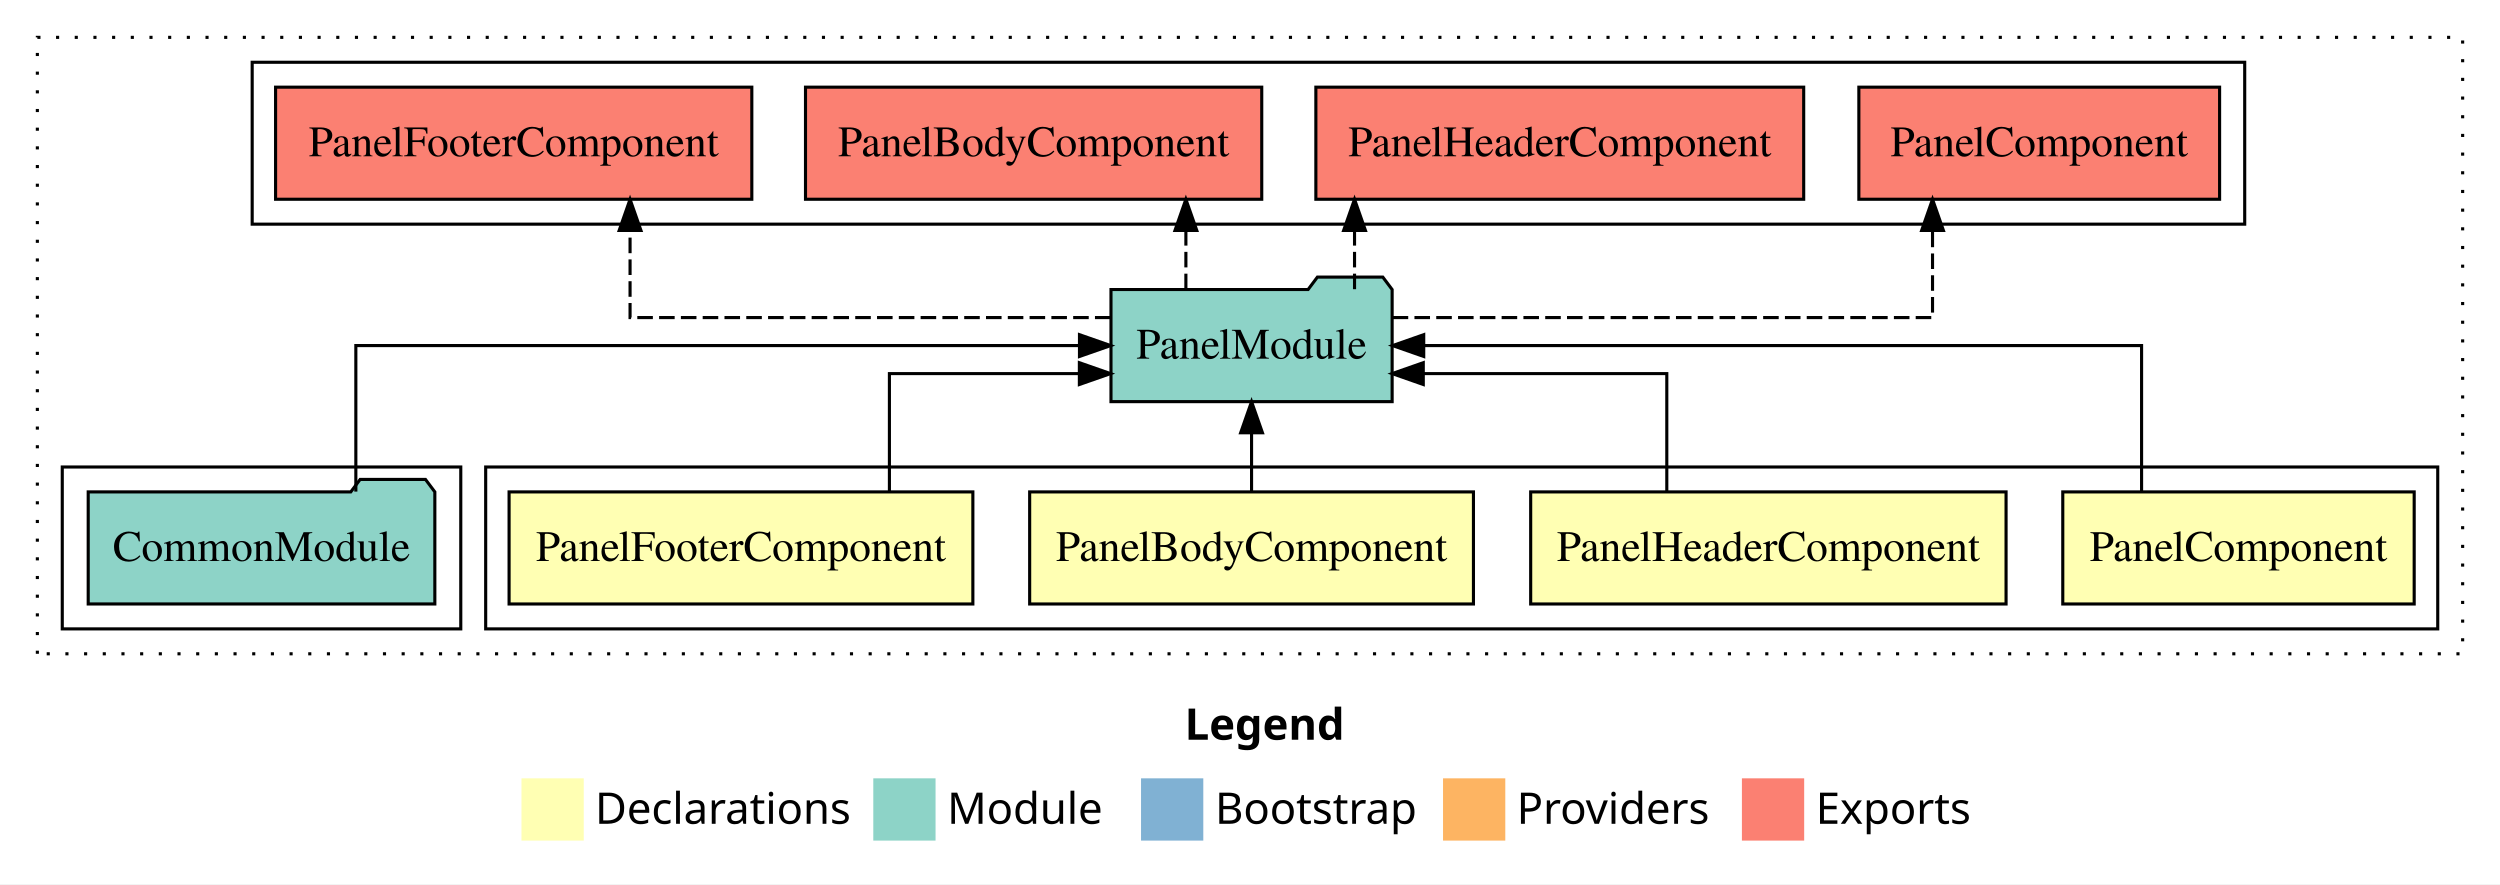
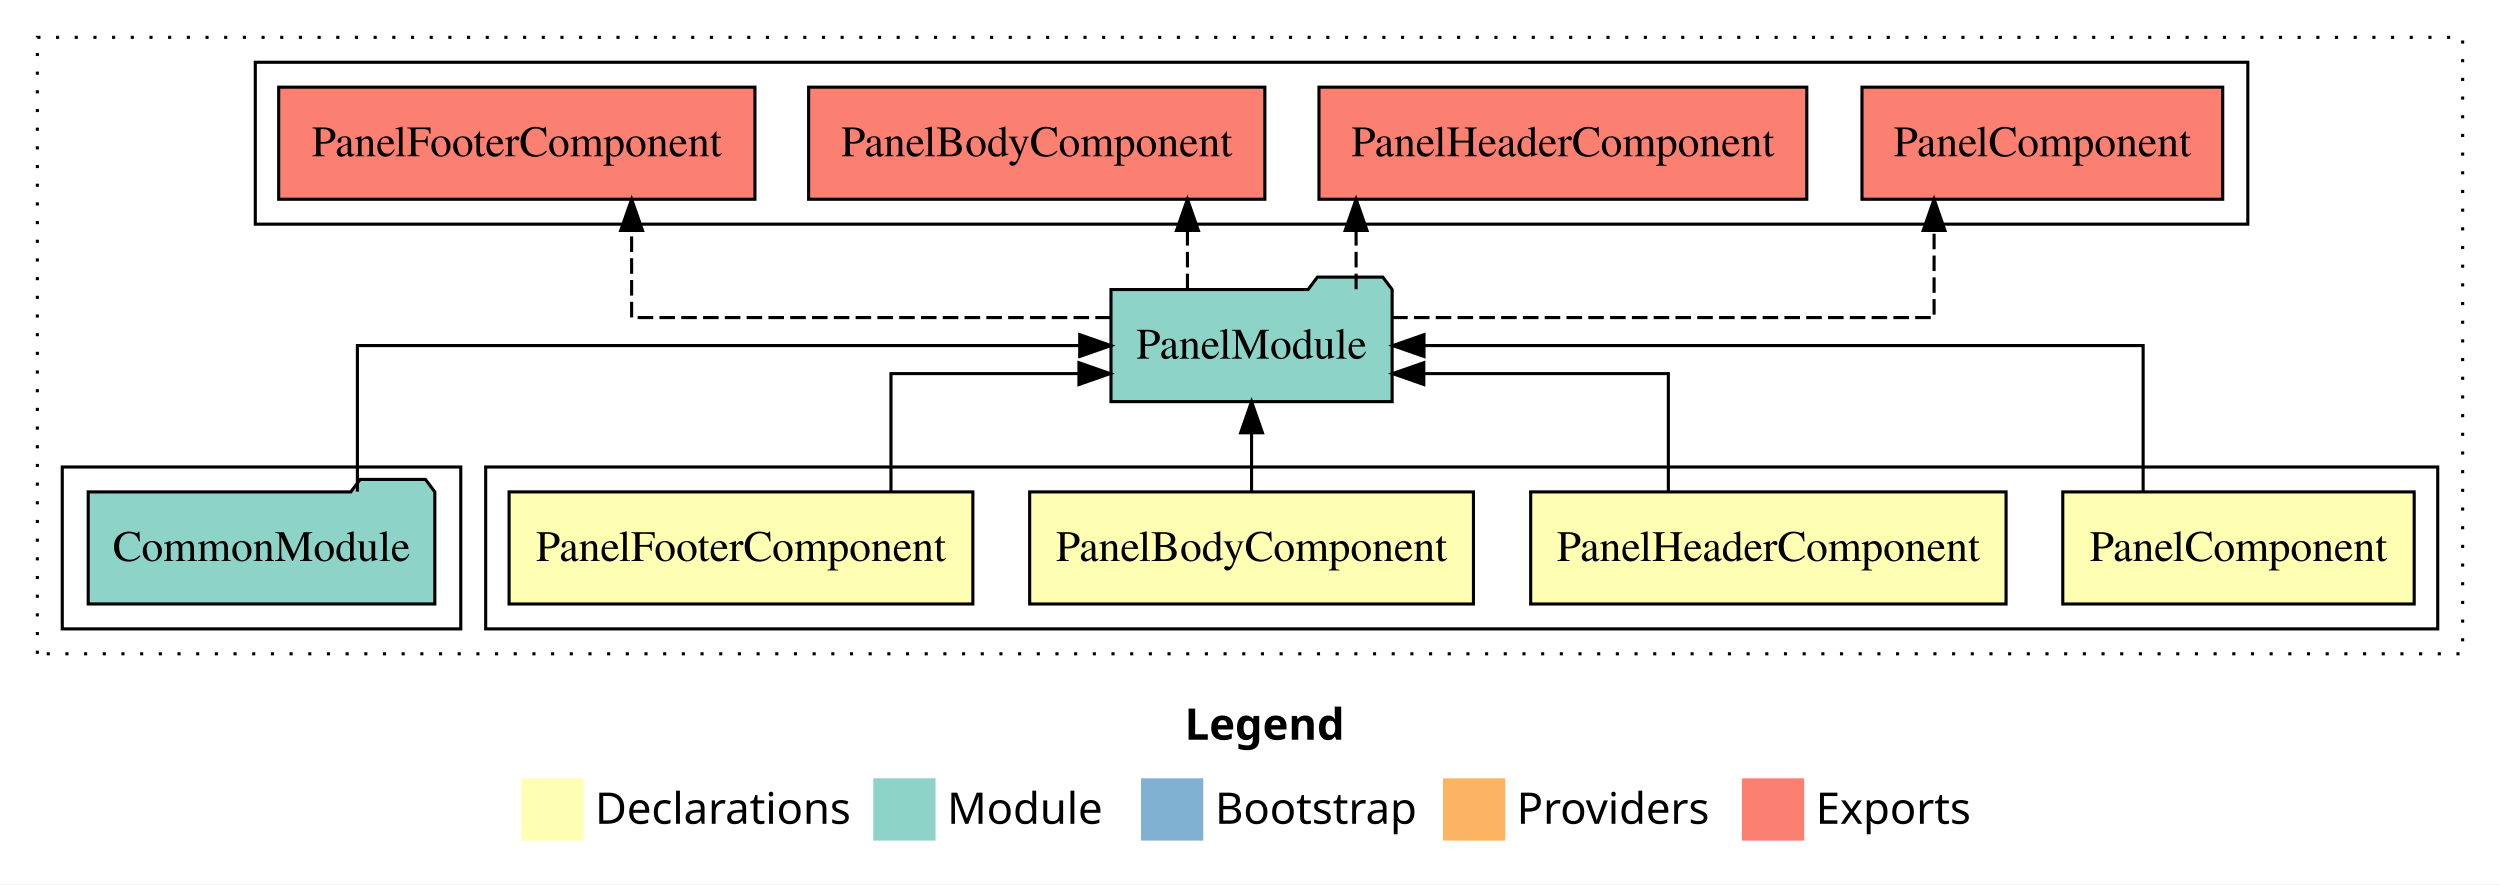
<svg xmlns="http://www.w3.org/2000/svg" width="803pt" height="284pt" viewBox="0.00 0.00 803.00 284.00">
  <g id="graph0" class="graph" transform="scale(1 1) rotate(0) translate(4 280)">
-     <polygon fill="white" stroke="none" points="-4,4 -4,-280 799,-280 799,4 -4,4" />
-     <text text-anchor="start" x="376.509" y="-42.4" font-family="sans-serif" font-weight="bold" font-size="14.00">Legend</text>
-     <polygon fill="#ffffb3" stroke="none" points="163.5,-10 163.5,-30 183.5,-30 183.5,-10 163.5,-10" />
-     <text text-anchor="start" x="187.129" y="-15.4" font-family="sans-serif" font-size="14.00">  Declarations</text>
-     <polygon fill="#8dd3c7" stroke="none" points="276.5,-10 276.5,-30 296.5,-30 296.5,-10 276.5,-10" />
-     <text text-anchor="start" x="300.225" y="-15.4" font-family="sans-serif" font-size="14.00">  Module</text>
-     <polygon fill="#80b1d3" stroke="none" points="362.5,-10 362.5,-30 382.5,-30 382.5,-10 362.5,-10" />
-     <text text-anchor="start" x="386.281" y="-15.4" font-family="sans-serif" font-size="14.00">  Bootstrap</text>
-     <polygon fill="#fdb462" stroke="none" points="459.5,-10 459.5,-30 479.5,-30 479.5,-10 459.5,-10" />
-     <text text-anchor="start" x="483.173" y="-15.4" font-family="sans-serif" font-size="14.00">  Providers</text>
-     <polygon fill="#fb8072" stroke="none" points="555.5,-10 555.5,-30 575.5,-30 575.5,-10 555.5,-10" />
-     <text text-anchor="start" x="579.226" y="-15.4" font-family="sans-serif" font-size="14.00">  Exports</text>
+     <polygon fill="#ffffff" stroke="transparent" points="-4,4 -4,-280 799,-280 799,4 -4,4" />
+     <text text-anchor="start" x="376.509" y="-42.4" font-family="sans-serif" font-weight="bold" font-size="14.00" fill="#000000">Legend</text>
+     <polygon fill="#ffffb3" stroke="transparent" points="163.5,-10 163.5,-30 183.5,-30 183.5,-10 163.5,-10" />
+     <text text-anchor="start" x="187.129" y="-15.4" font-family="sans-serif" font-size="14.00" fill="#000000">  Declarations</text>
+     <polygon fill="#8dd3c7" stroke="transparent" points="276.5,-10 276.5,-30 296.5,-30 296.5,-10 276.5,-10" />
+     <text text-anchor="start" x="300.225" y="-15.4" font-family="sans-serif" font-size="14.00" fill="#000000">  Module</text>
+     <polygon fill="#80b1d3" stroke="transparent" points="362.5,-10 362.5,-30 382.5,-30 382.5,-10 362.5,-10" />
+     <text text-anchor="start" x="386.281" y="-15.4" font-family="sans-serif" font-size="14.00" fill="#000000">  Bootstrap</text>
+     <polygon fill="#fdb462" stroke="transparent" points="459.5,-10 459.5,-30 479.5,-30 479.5,-10 459.5,-10" />
+     <text text-anchor="start" x="483.173" y="-15.4" font-family="sans-serif" font-size="14.00" fill="#000000">  Providers</text>
+     <polygon fill="#fb8072" stroke="transparent" points="555.5,-10 555.5,-30 575.5,-30 575.5,-10 555.5,-10" />
+     <text text-anchor="start" x="579.226" y="-15.4" font-family="sans-serif" font-size="14.00" fill="#000000">  Exports</text>
    <g id="clust1" class="cluster">
-       <polygon fill="none" stroke="black" stroke-dasharray="1,5" points="8,-70 8,-268 787,-268 787,-70 8,-70" />
+       <polygon fill="none" stroke="#000000" stroke-dasharray="1,5" points="8,-70 8,-268 787,-268 787,-70 8,-70" />
    </g>
    <g id="clust2" class="cluster">
-       <polygon fill="none" stroke="black" points="152,-78 152,-130 779,-130 779,-78 152,-78" />
+       <polygon fill="none" stroke="#000000" points="152,-78 152,-130 779,-130 779,-78 152,-78" />
    </g>
    <g id="clust7" class="cluster">
-       <polygon fill="none" stroke="black" points="16,-78 16,-130 144,-130 144,-78 16,-78" />
+       <polygon fill="none" stroke="#000000" points="16,-78 16,-130 144,-130 144,-78 16,-78" />
    </g>
    <g id="clust8" class="cluster">
-       <polygon fill="none" stroke="black" points="77,-208 77,-260 717,-260 717,-208 77,-208" />
+       <polygon fill="none" stroke="#000000" points="78,-208 78,-260 718,-260 718,-208 78,-208" />
    </g>
    <g id="node1" class="node">
-       <polygon fill="#ffffb3" stroke="black" points="771.436,-122 658.564,-122 658.564,-86 771.436,-86 771.436,-122" />
-       <text text-anchor="middle" x="715" y="-99.8" font-family="Times,serif" font-size="14.00">PanelComponent</text>
+       <polygon fill="#ffffb3" stroke="#000000" points="771.436,-122 658.564,-122 658.564,-86 771.436,-86 771.436,-122" />
+       <text text-anchor="middle" x="715" y="-99.8" font-family="Times,serif" font-size="14.00" fill="#000000">PanelComponent</text>
    </g>
    <g id="node5" class="node">
-       <polygon fill="#8dd3c7" stroke="black" points="443.153,-187 440.153,-191 419.153,-191 416.153,-187 352.847,-187 352.847,-151 443.153,-151 443.153,-187" />
-       <text text-anchor="middle" x="398" y="-164.8" font-family="Times,serif" font-size="14.00">PanelModule</text>
+       <polygon fill="#8dd3c7" stroke="#000000" points="443.153,-187 440.153,-191 419.153,-191 416.153,-187 352.847,-187 352.847,-151 443.153,-151 443.153,-187" />
+       <text text-anchor="middle" x="398" y="-164.8" font-family="Times,serif" font-size="14.00" fill="#000000">PanelModule</text>
    </g>
    <g id="edge1" class="edge">
-       <path fill="none" stroke="black" d="M683.875,-122.106C683.875,-141.339 683.875,-169 683.875,-169 683.875,-169 453.298,-169 453.298,-169" />
-       <polygon fill="black" stroke="black" points="453.298,-165.5 443.298,-169 453.298,-172.5 453.298,-165.5" />
+       <path fill="none" stroke="#000000" d="M684.375,-122.106C684.375,-141.339 684.375,-169 684.375,-169 684.375,-169 453.377,-169 453.377,-169" />
+       <polygon fill="#000000" stroke="#000000" points="453.377,-165.5 443.377,-169 453.377,-172.5 453.377,-165.5" />
    </g>
    <g id="node2" class="node">
-       <polygon fill="#ffffb3" stroke="black" points="640.346,-122 487.654,-122 487.654,-86 640.346,-86 640.346,-122" />
-       <text text-anchor="middle" x="564" y="-99.8" font-family="Times,serif" font-size="14.00">PanelHeaderComponent</text>
+       <polygon fill="#ffffb3" stroke="#000000" points="640.346,-122 487.654,-122 487.654,-86 640.346,-86 640.346,-122" />
+       <text text-anchor="middle" x="564" y="-99.8" font-family="Times,serif" font-size="14.00" fill="#000000">PanelHeaderComponent</text>
    </g>
    <g id="edge2" class="edge">
-       <path fill="none" stroke="black" d="M531.375,-122.027C531.375,-138.398 531.375,-160 531.375,-160 531.375,-160 453.155,-160 453.155,-160" />
-       <polygon fill="black" stroke="black" points="453.155,-156.5 443.155,-160 453.155,-163.5 453.155,-156.5" />
+       <path fill="none" stroke="#000000" d="M531.875,-122.027C531.875,-138.398 531.875,-160 531.875,-160 531.875,-160 453.324,-160 453.324,-160" />
+       <polygon fill="#000000" stroke="#000000" points="453.324,-156.5 443.324,-160 453.324,-163.5 453.324,-156.5" />
    </g>
    <g id="node3" class="node">
-       <polygon fill="#ffffb3" stroke="black" points="469.272,-122 326.728,-122 326.728,-86 469.272,-86 469.272,-122" />
-       <text text-anchor="middle" x="398" y="-99.8" font-family="Times,serif" font-size="14.00">PanelBodyComponent</text>
+       <polygon fill="#ffffb3" stroke="#000000" points="469.272,-122 326.728,-122 326.728,-86 469.272,-86 469.272,-122" />
+       <text text-anchor="middle" x="398" y="-99.8" font-family="Times,serif" font-size="14.00" fill="#000000">PanelBodyComponent</text>
    </g>
    <g id="edge3" class="edge">
-       <path fill="none" stroke="black" d="M398,-122.106C398,-122.106 398,-140.991 398,-140.991" />
-       <polygon fill="black" stroke="black" points="394.5,-140.991 398,-150.991 401.5,-140.991 394.5,-140.991" />
+       <path fill="none" stroke="#000000" d="M398,-122.106C398,-122.106 398,-140.991 398,-140.991" />
+       <polygon fill="#000000" stroke="#000000" points="394.5,-140.991 398,-150.991 401.5,-140.991 394.5,-140.991" />
    </g>
    <g id="node4" class="node">
-       <polygon fill="#ffffb3" stroke="black" points="308.483,-122 159.517,-122 159.517,-86 308.483,-86 308.483,-122" />
-       <text text-anchor="middle" x="234" y="-99.8" font-family="Times,serif" font-size="14.00">PanelFooterComponent</text>
+       <polygon fill="#ffffb3" stroke="#000000" points="308.483,-122 159.517,-122 159.517,-86 308.483,-86 308.483,-122" />
+       <text text-anchor="middle" x="234" y="-99.8" font-family="Times,serif" font-size="14.00" fill="#000000">PanelFooterComponent</text>
    </g>
    <g id="edge4" class="edge">
-       <path fill="none" stroke="black" d="M281.678,-122.027C281.678,-138.398 281.678,-160 281.678,-160 281.678,-160 342.694,-160 342.694,-160" />
-       <polygon fill="black" stroke="black" points="342.694,-163.5 352.694,-160 342.694,-156.5 342.694,-163.5" />
+       <path fill="none" stroke="#000000" d="M282.178,-122.027C282.178,-138.398 282.178,-160 282.178,-160 282.178,-160 342.557,-160 342.557,-160" />
+       <polygon fill="#000000" stroke="#000000" points="342.557,-163.5 352.557,-160 342.556,-156.5 342.557,-163.5" />
    </g>
    <g id="node7" class="node">
-       <polygon fill="#fb8072" stroke="black" points="708.935,-252 593.065,-252 593.065,-216 708.935,-216 708.935,-252" />
-       <text text-anchor="middle" x="651" y="-229.8" font-family="Times,serif" font-size="14.00">PanelComponent </text>
+       <polygon fill="#fb8072" stroke="#000000" points="709.935,-252 594.065,-252 594.065,-216 709.935,-216 709.935,-252" />
+       <text text-anchor="middle" x="652" y="-229.8" font-family="Times,serif" font-size="14.00" fill="#000000">PanelComponent </text>
    </g>
    <g id="edge6" class="edge">
-       <path fill="none" stroke="black" stroke-dasharray="5,2" d="M443.321,-178C507.387,-178 616.728,-178 616.728,-178 616.728,-178 616.728,-205.973 616.728,-205.973" />
-       <polygon fill="black" stroke="black" points="613.228,-205.973 616.728,-215.973 620.228,-205.973 613.228,-205.973" />
+       <path fill="none" stroke="#000000" stroke-dasharray="5,2" d="M443.158,-178C507.334,-178 617.228,-178 617.228,-178 617.228,-178 617.228,-205.973 617.228,-205.973" />
+       <polygon fill="#000000" stroke="#000000" points="613.728,-205.973 617.228,-215.973 620.728,-205.973 613.728,-205.973" />
    </g>
    <g id="node8" class="node">
-       <polygon fill="#fb8072" stroke="black" points="575.346,-252 418.654,-252 418.654,-216 575.346,-216 575.346,-252" />
-       <text text-anchor="middle" x="497" y="-229.8" font-family="Times,serif" font-size="14.00">PanelHeaderComponent </text>
+       <polygon fill="#fb8072" stroke="#000000" points="576.346,-252 419.654,-252 419.654,-216 576.346,-216 576.346,-252" />
+       <text text-anchor="middle" x="498" y="-229.8" font-family="Times,serif" font-size="14.00" fill="#000000">PanelHeaderComponent </text>
    </g>
    <g id="edge7" class="edge">
-       <path fill="none" stroke="black" stroke-dasharray="5,2" d="M431.077,-187.106C431.077,-187.106 431.077,-205.991 431.077,-205.991" />
-       <polygon fill="black" stroke="black" points="427.577,-205.991 431.077,-215.991 434.577,-205.991 427.577,-205.991" />
+       <path fill="none" stroke="#000000" stroke-dasharray="5,2" d="M431.577,-187.106C431.577,-187.106 431.577,-205.991 431.577,-205.991" />
+       <polygon fill="#000000" stroke="#000000" points="428.077,-205.991 431.577,-215.991 435.077,-205.991 428.077,-205.991" />
    </g>
    <g id="node9" class="node">
-       <polygon fill="#fb8072" stroke="black" points="401.272,-252 254.728,-252 254.728,-216 401.272,-216 401.272,-252" />
-       <text text-anchor="middle" x="328" y="-229.8" font-family="Times,serif" font-size="14.00">PanelBodyComponent </text>
+       <polygon fill="#fb8072" stroke="#000000" points="402.272,-252 255.728,-252 255.728,-216 402.272,-216 402.272,-252" />
+       <text text-anchor="middle" x="329" y="-229.8" font-family="Times,serif" font-size="14.00" fill="#000000">PanelBodyComponent </text>
    </g>
    <g id="edge8" class="edge">
-       <path fill="none" stroke="black" stroke-dasharray="5,2" d="M376.905,-187.106C376.905,-187.106 376.905,-205.991 376.905,-205.991" />
-       <polygon fill="black" stroke="black" points="373.405,-205.991 376.905,-215.991 380.405,-205.991 373.405,-205.991" />
+       <path fill="none" stroke="#000000" stroke-dasharray="5,2" d="M377.405,-187.106C377.405,-187.106 377.405,-205.991 377.405,-205.991" />
+       <polygon fill="#000000" stroke="#000000" points="373.905,-205.991 377.405,-215.991 380.905,-205.991 373.905,-205.991" />
    </g>
    <g id="node10" class="node">
-       <polygon fill="#fb8072" stroke="black" points="237.484,-252 84.516,-252 84.516,-216 237.484,-216 237.484,-252" />
-       <text text-anchor="middle" x="161" y="-229.8" font-family="Times,serif" font-size="14.00">PanelFooterComponent </text>
+       <polygon fill="#fb8072" stroke="#000000" points="238.484,-252 85.516,-252 85.516,-216 238.484,-216 238.484,-252" />
+       <text text-anchor="middle" x="162" y="-229.8" font-family="Times,serif" font-size="14.00" fill="#000000">PanelFooterComponent </text>
    </g>
    <g id="edge9" class="edge">
-       <path fill="none" stroke="black" stroke-dasharray="5,2" d="M352.702,-178C293.804,-178 198.375,-178 198.375,-178 198.375,-178 198.375,-205.973 198.375,-205.973" />
-       <polygon fill="black" stroke="black" points="194.875,-205.973 198.375,-215.973 201.875,-205.973 194.875,-205.973" />
+       <path fill="none" stroke="#000000" stroke-dasharray="5,2" d="M352.815,-178C294.065,-178 198.875,-178 198.875,-178 198.875,-178 198.875,-205.973 198.875,-205.973" />
+       <polygon fill="#000000" stroke="#000000" points="195.375,-205.973 198.875,-215.973 202.375,-205.973 195.375,-205.973" />
    </g>
    <g id="node6" class="node">
-       <polygon fill="#8dd3c7" stroke="black" points="135.668,-122 132.668,-126 111.668,-126 108.668,-122 24.332,-122 24.332,-86 135.668,-86 135.668,-122" />
-       <text text-anchor="middle" x="80" y="-99.8" font-family="Times,serif" font-size="14.00">CommonModule</text>
+       <polygon fill="#8dd3c7" stroke="#000000" points="135.668,-122 132.668,-126 111.668,-126 108.668,-122 24.332,-122 24.332,-86 135.668,-86 135.668,-122" />
+       <text text-anchor="middle" x="80" y="-99.8" font-family="Times,serif" font-size="14.00" fill="#000000">CommonModule</text>
    </g>
    <g id="edge5" class="edge">
-       <path fill="none" stroke="black" d="M110.296,-122.106C110.296,-141.339 110.296,-169 110.296,-169 110.296,-169 342.73,-169 342.73,-169" />
-       <polygon fill="black" stroke="black" points="342.73,-172.5 352.73,-169 342.73,-165.5 342.73,-172.5" />
+       <path fill="none" stroke="#000000" d="M110.796,-122.106C110.796,-141.339 110.796,-169 110.796,-169 110.796,-169 342.808,-169 342.808,-169" />
+       <polygon fill="#000000" stroke="#000000" points="342.808,-172.5 352.808,-169 342.808,-165.5 342.808,-172.5" />
    </g>
  </g>
</svg>
